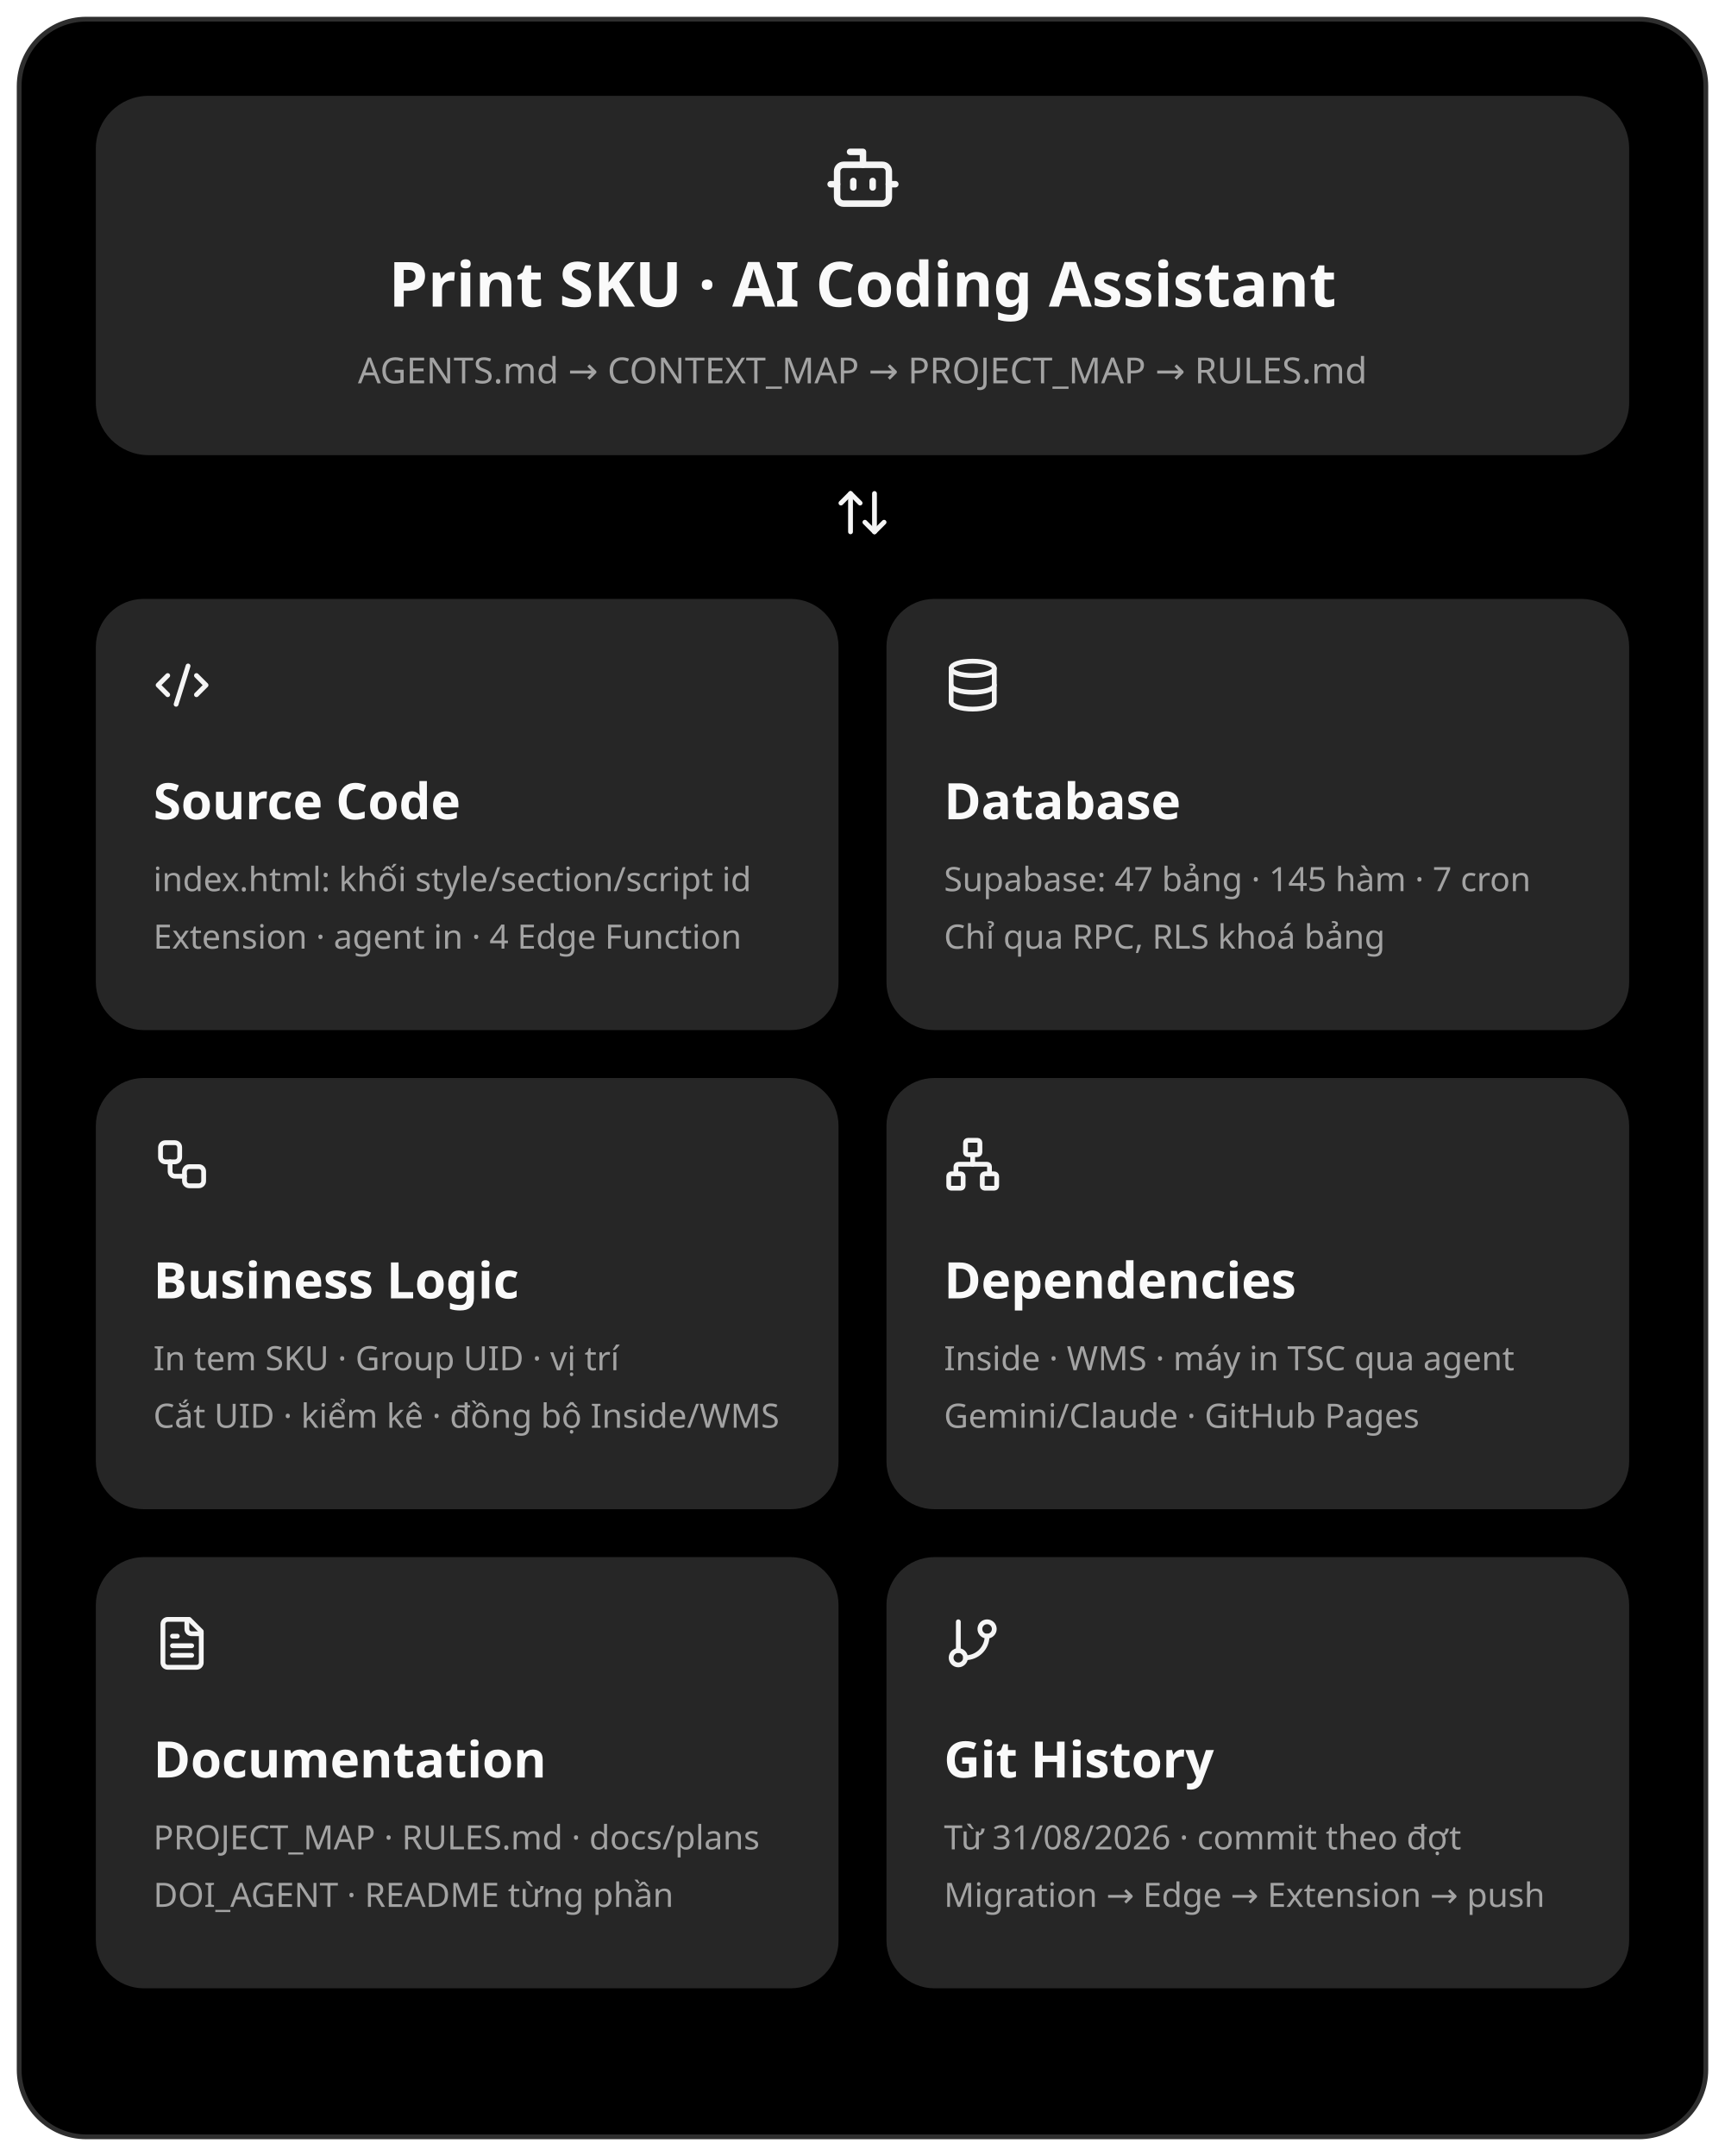
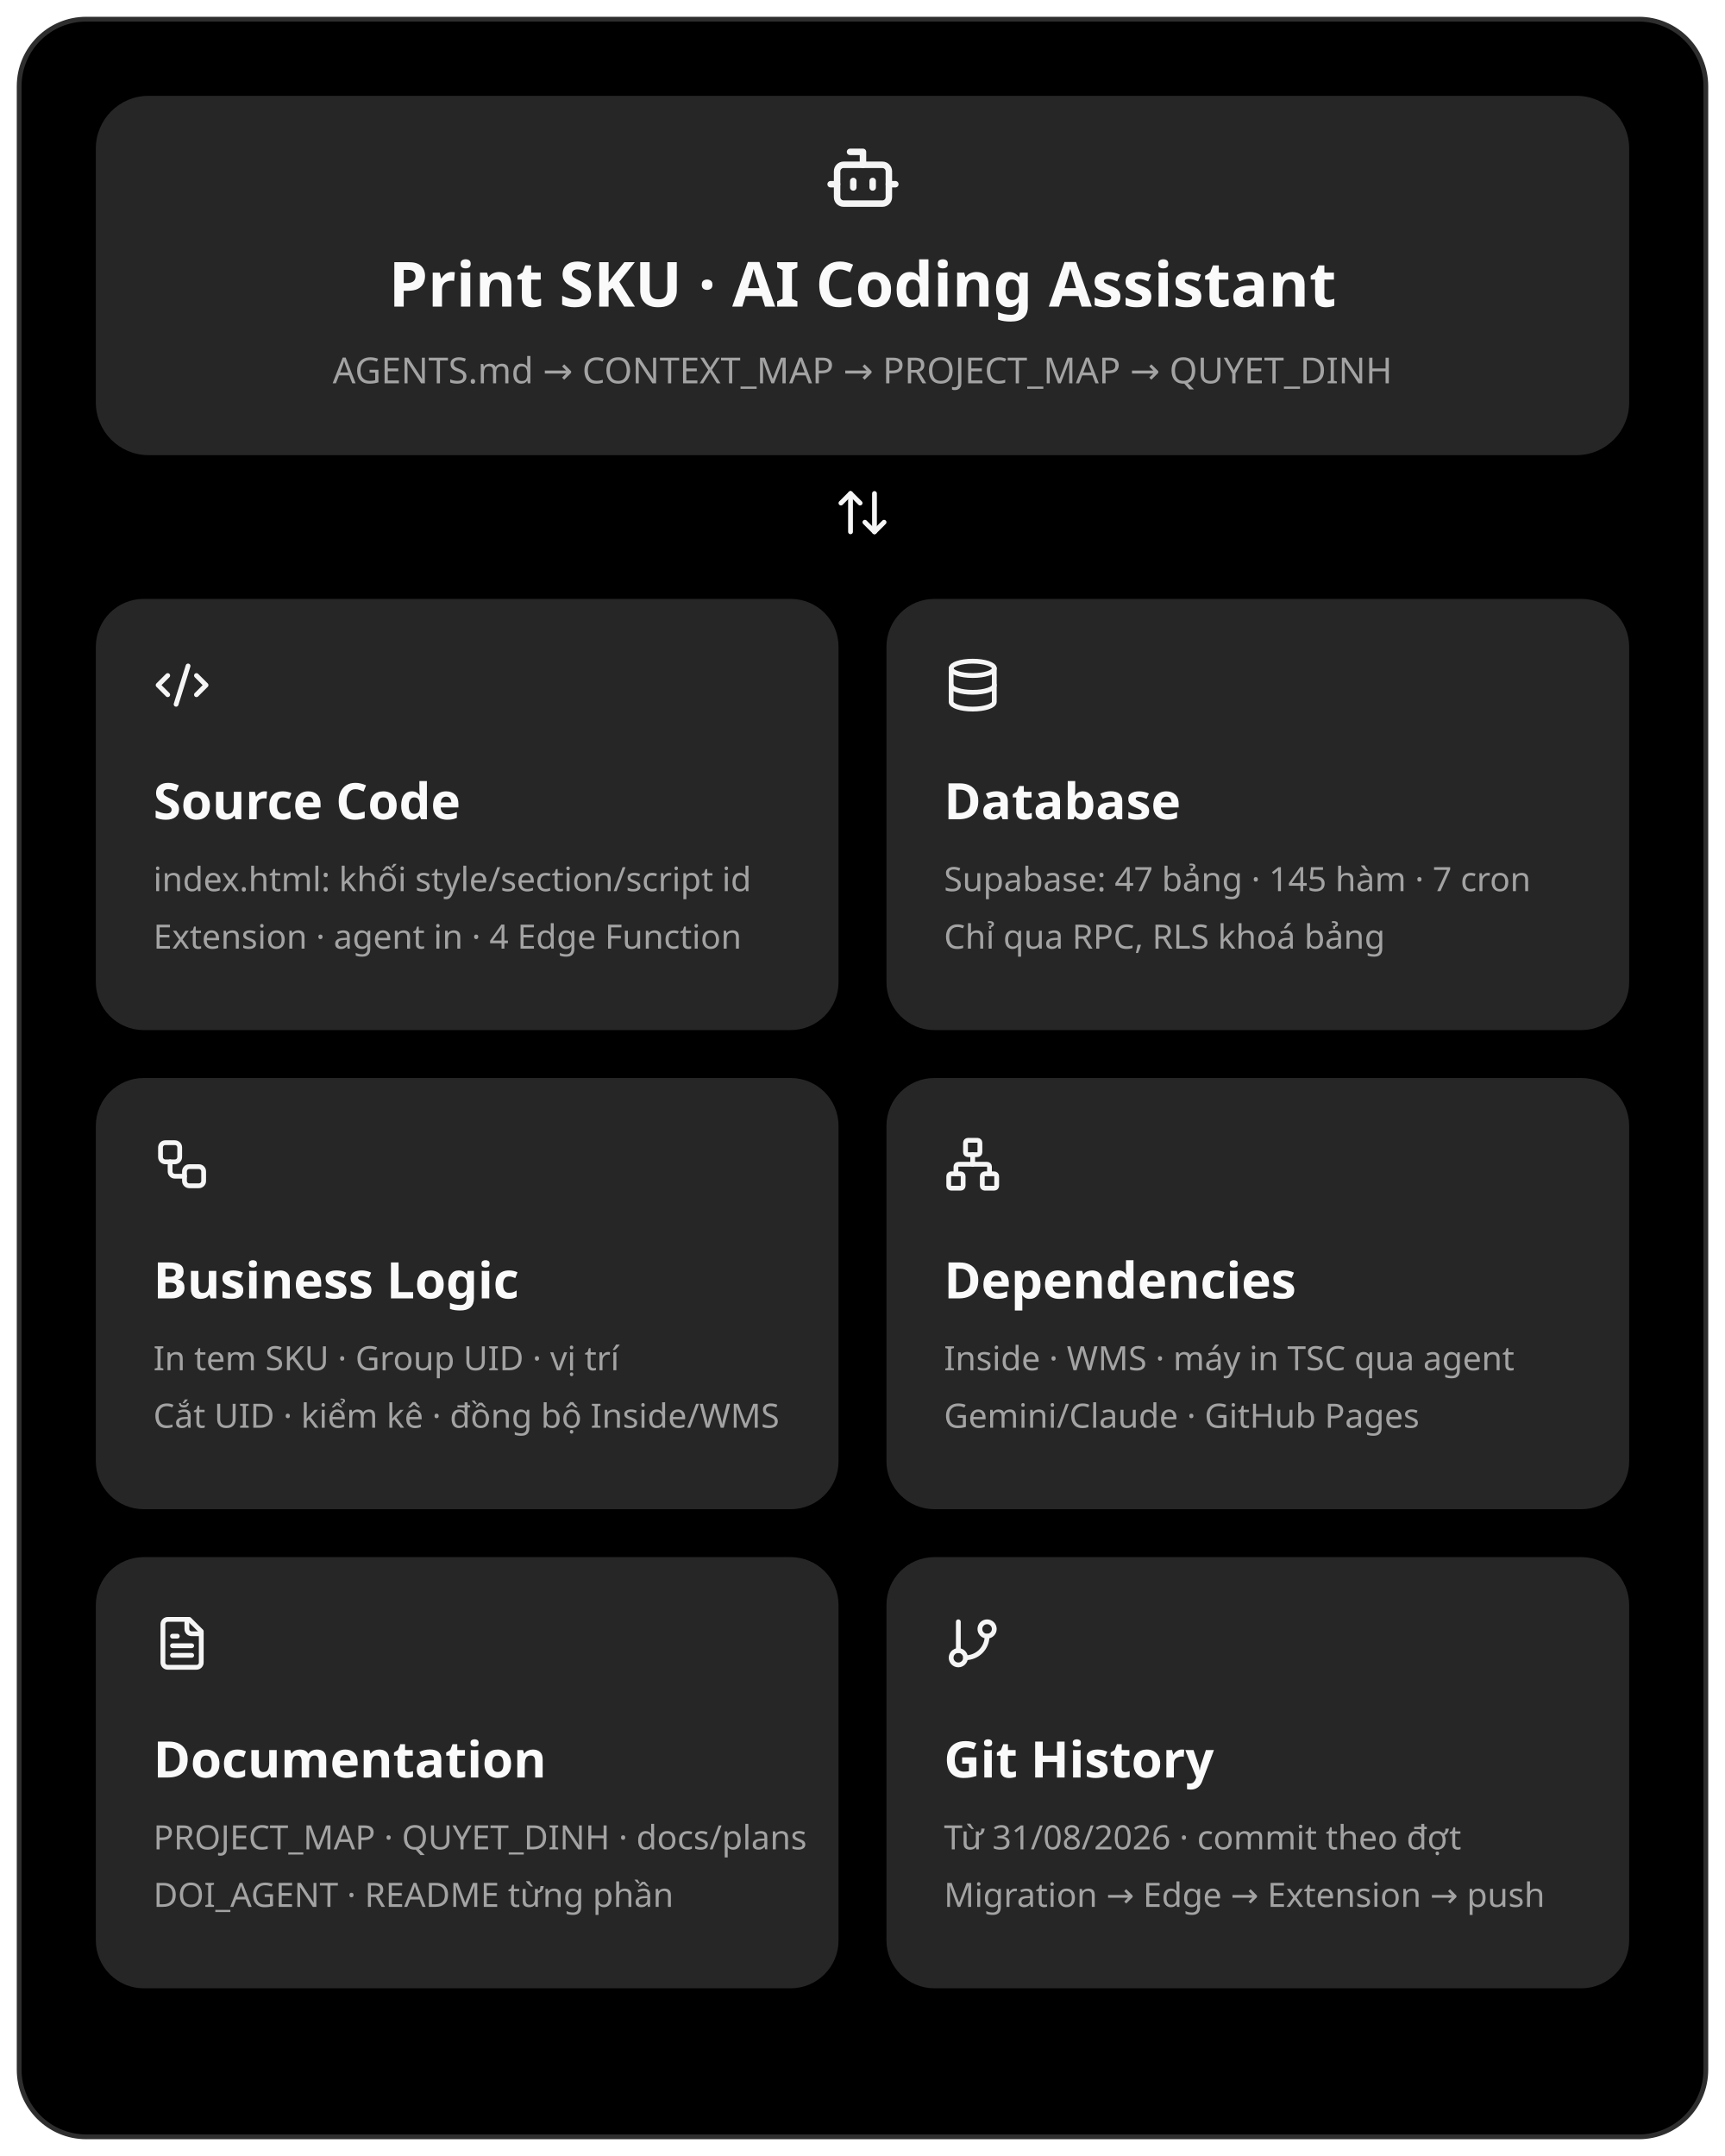
<svg xmlns="http://www.w3.org/2000/svg" viewBox="0 0 720 900" width="720" height="900" role="img" aria-labelledby="t d">
  <defs>
    <style>
      .frame { fill: #000; stroke: #2e2e2e; stroke-width: 2; }
      .card { fill: #262626; }
      .ic { fill: none; stroke: #f5f5f5; stroke-width: 2; stroke-linecap: round; stroke-linejoin: round; }
      .h1 { font: 600 26px "Segoe UI", system-ui, sans-serif; fill: #fafafa; }
      .h2 { font: 600 21px "Segoe UI", system-ui, sans-serif; fill: #fafafa; }
      .sub { font: 400 15px "Segoe UI", system-ui, sans-serif; fill: #a3a3a3; }
      .txt { font: 400 14px "Segoe UI", system-ui, sans-serif; fill: #a3a3a3; }
    </style>
  </defs>
  <rect class="frame" x="8" y="8" width="704" height="884" rx="28" />
  <rect class="card" x="40" y="40" width="640" height="150" rx="22" />
  <g class="ic" transform="translate(344 58) scale(1.35)">
    <path d="M12 8V4H8" />
    <rect width="16" height="12" x="4" y="8" rx="2" />
    <path d="M2 14h2" />
    <path d="M20 14h2" />
    <path d="M15 13v2" />
    <path d="M9 13v2" />
  </g>
  <text class="h1" x="360" y="128" text-anchor="middle">Print SKU · AI Coding Assistant</text>
-   <text class="sub" x="360" y="160" text-anchor="middle">AGENTS.md → CONTEXT_MAP → PROJECT_MAP → RULES.md</text>
+   <text class="sub" x="360" y="160" text-anchor="middle">AGENTS.md → CONTEXT_MAP → PROJECT_MAP → QUYET_DINH</text>
  <g class="ic" transform="translate(348 202)">
    <path d="m21 16-4 4-4-4" />
    <path d="M17 20V4" />
    <path d="m3 8 4-4 4 4" />
    <path d="M7 4v16" />
  </g>
  <rect class="card" x="40" y="250" width="310" height="180" rx="20" />
  <g class="ic" transform="translate(64 274)">
    <path d="m18 16 4-4-4-4" />
    <path d="m6 8-4 4 4 4" />
    <path d="m14.5 4-5 16" />
  </g>
  <text class="h2" x="64" y="342">Source Code</text>
  <text class="txt" x="64" y="372">index.html: khối style/section/script id</text>
  <text class="txt" x="64" y="396">Extension · agent in · 4 Edge Function</text>
  <rect class="card" x="370" y="250" width="310" height="180" rx="20" />
  <g class="ic" transform="translate(394 274)">
    <ellipse cx="12" cy="5" rx="9" ry="3" />
    <path d="M3 5V19A9 3 0 0 0 21 19V5" />
    <path d="M3 12A9 3 0 0 0 21 12" />
  </g>
  <text class="h2" x="394" y="342">Database</text>
  <text class="txt" x="394" y="372">Supabase: 47 bảng · 145 hàm · 7 cron</text>
  <text class="txt" x="394" y="396">Chỉ qua RPC, RLS khoá bảng</text>
  <rect class="card" x="40" y="450" width="310" height="180" rx="20" />
  <g class="ic" transform="translate(64 474)">
    <rect width="8" height="8" x="3" y="3" rx="2" />
    <path d="M7 11v4a2 2 0 0 0 2 2h4" />
    <rect width="8" height="8" x="13" y="13" rx="2" />
  </g>
  <text class="h2" x="64" y="542">Business Logic</text>
  <text class="txt" x="64" y="572">In tem SKU · Group UID · vị trí</text>
  <text class="txt" x="64" y="596">Cắt UID · kiểm kê · đồng bộ Inside/WMS</text>
  <rect class="card" x="370" y="450" width="310" height="180" rx="20" />
  <g class="ic" transform="translate(394 474)">
    <rect x="16" y="16" width="6" height="6" rx="1" />
    <rect x="2" y="16" width="6" height="6" rx="1" />
    <rect x="9" y="2" width="6" height="6" rx="1" />
    <path d="M5 16v-3a1 1 0 0 1 1-1h12a1 1 0 0 1 1 1v3" />
    <path d="M12 12V8" />
  </g>
  <text class="h2" x="394" y="542">Dependencies</text>
  <text class="txt" x="394" y="572">Inside · WMS · máy in TSC qua agent</text>
  <text class="txt" x="394" y="596">Gemini/Claude · GitHub Pages</text>
  <rect class="card" x="40" y="650" width="310" height="180" rx="20" />
  <g class="ic" transform="translate(64 674)">
    <path d="M15 2H6a2 2 0 0 0-2 2v16a2 2 0 0 0 2 2h12a2 2 0 0 0 2-2V7Z" />
    <path d="M14 2v4a2 2 0 0 0 2 2h4" />
    <path d="M10 9H8" />
    <path d="M16 13H8" />
    <path d="M16 17H8" />
  </g>
  <text class="h2" x="64" y="742">Documentation</text>
-   <text class="txt" x="64" y="772">PROJECT_MAP · RULES.md · docs/plans</text>
+   <text class="txt" x="64" y="772">PROJECT_MAP · QUYET_DINH · docs/plans</text>
  <text class="txt" x="64" y="796">DOI_AGENT · README từng phần</text>
  <rect class="card" x="370" y="650" width="310" height="180" rx="20" />
  <g class="ic" transform="translate(394 674)">
    <line x1="6" x2="6" y1="3" y2="15" />
    <circle cx="18" cy="6" r="3" />
    <circle cx="6" cy="18" r="3" />
    <path d="M18 9a9 9 0 0 1-9 9" />
  </g>
  <text class="h2" x="394" y="742">Git History</text>
  <text class="txt" x="394" y="772">Từ 31/08/2026 · commit theo đợt</text>
  <text class="txt" x="394" y="796">Migration → Edge → Extension → push</text>
</svg>
